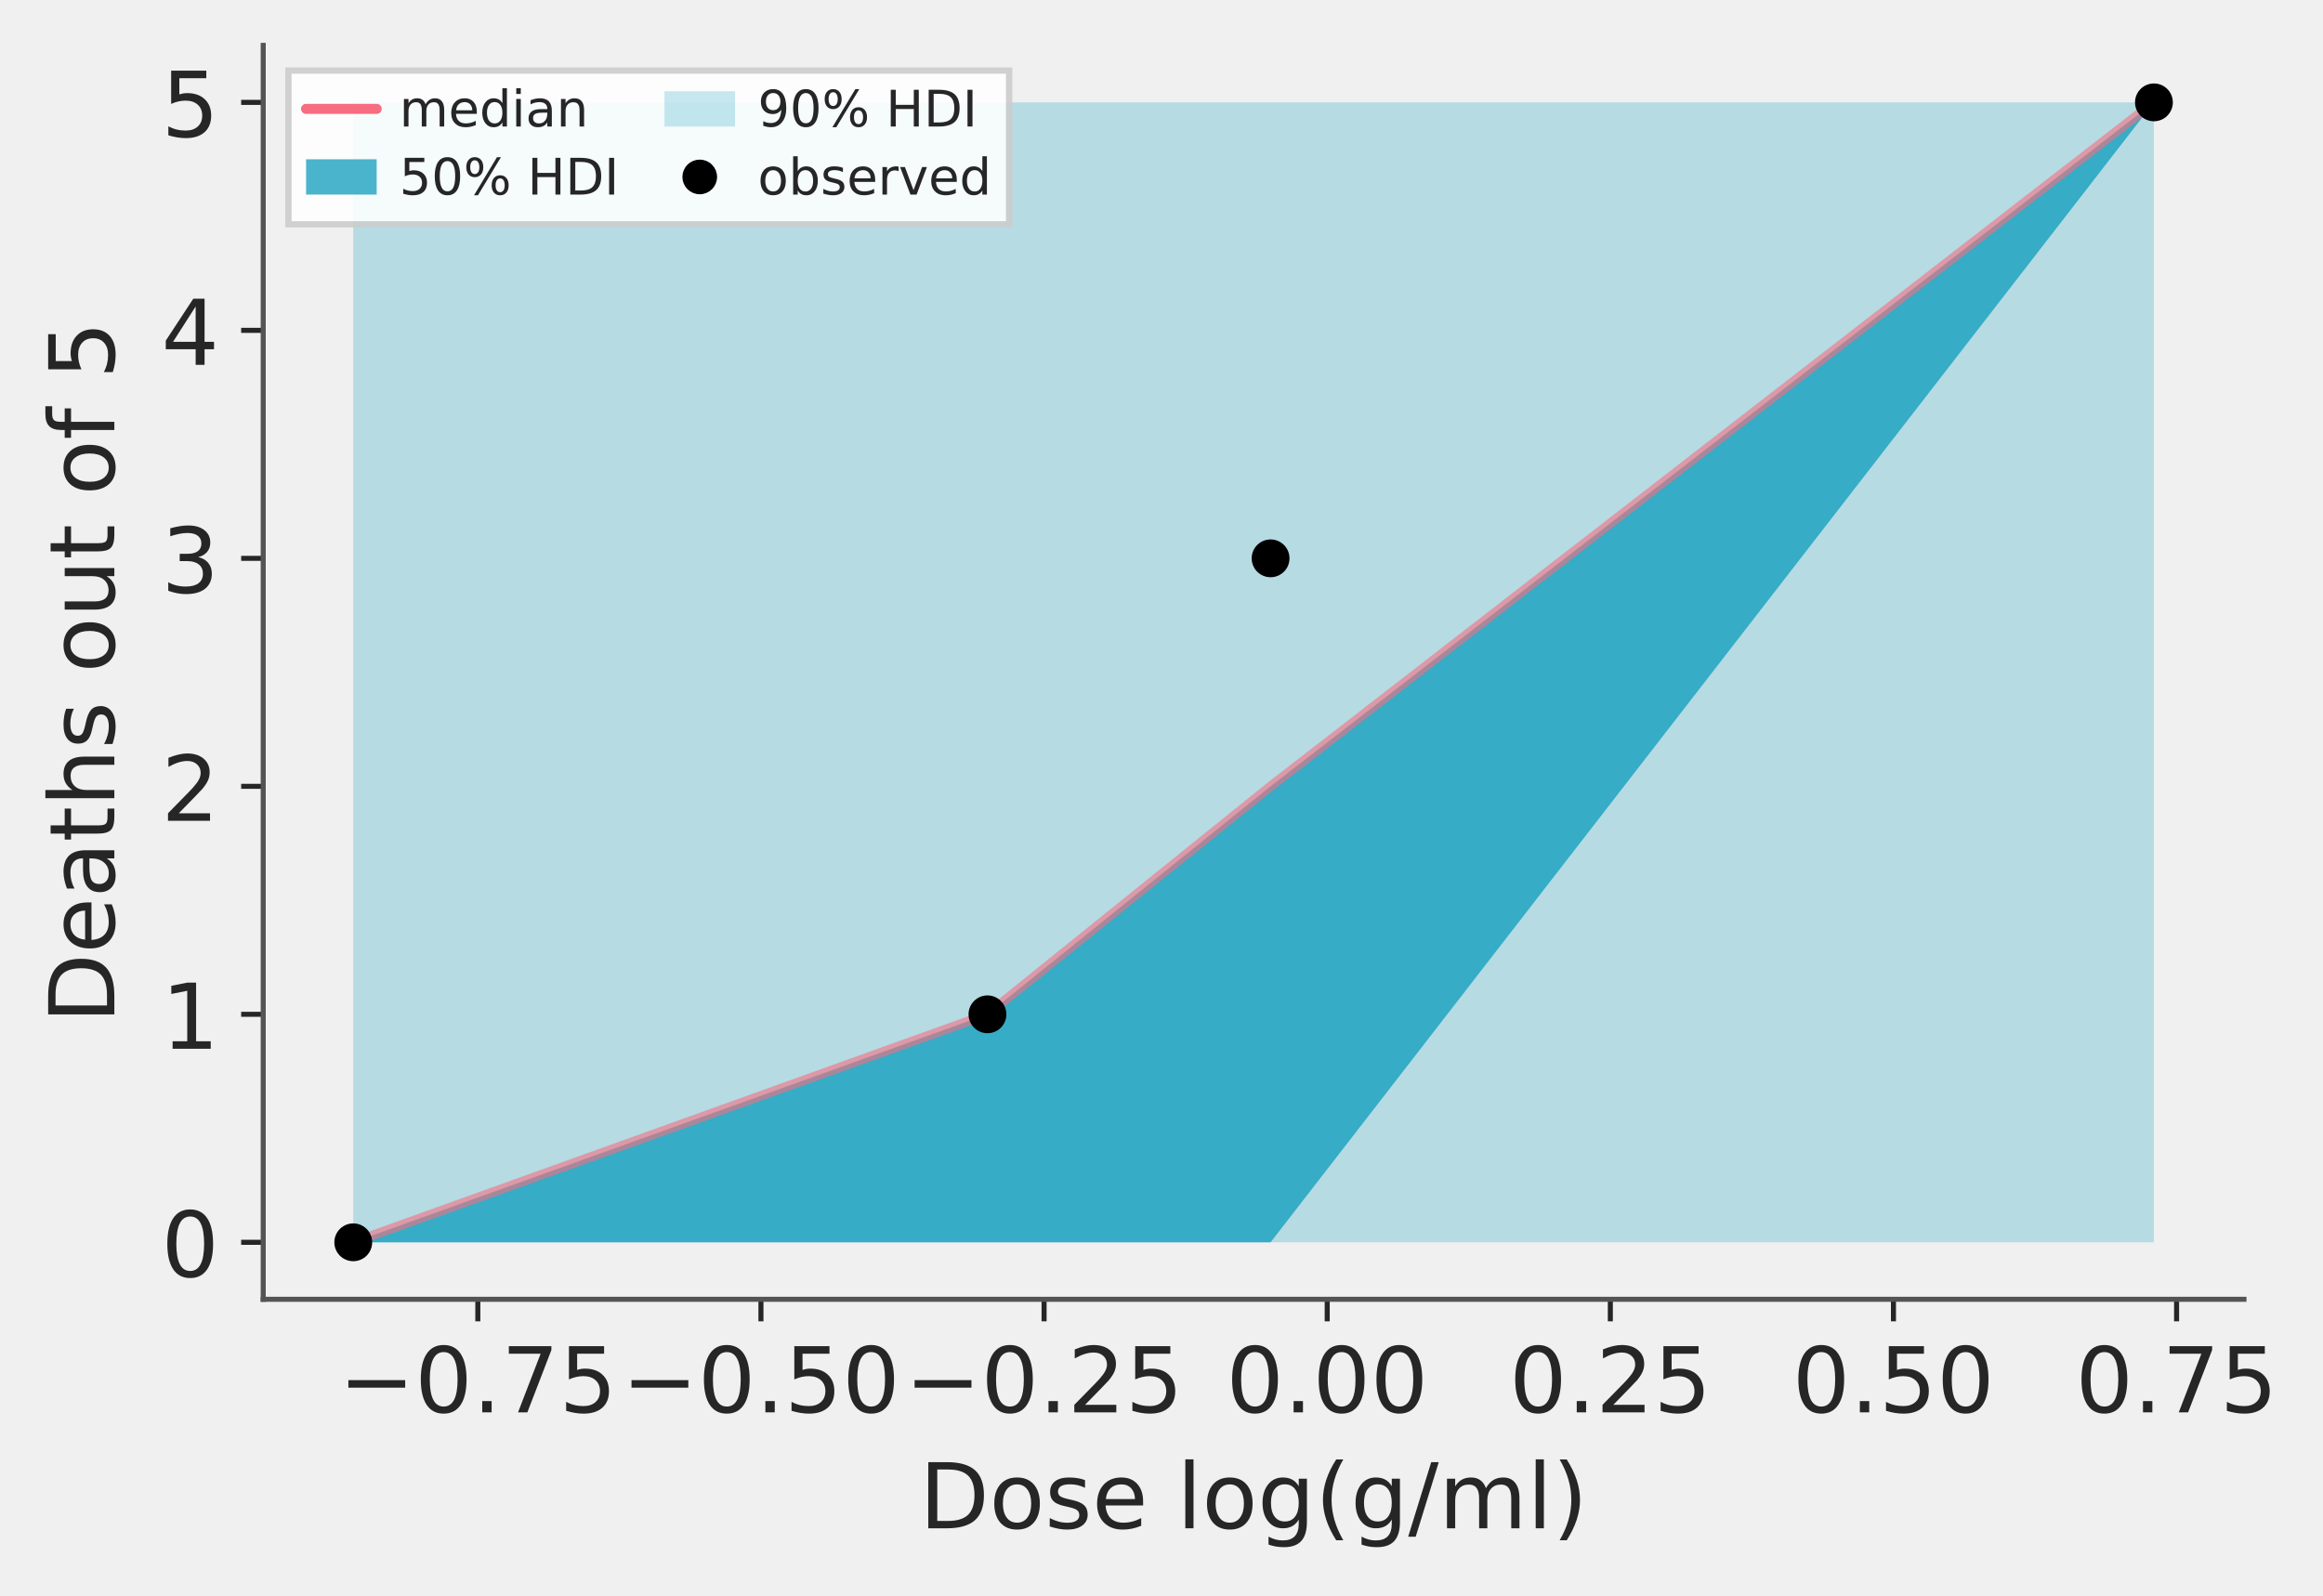
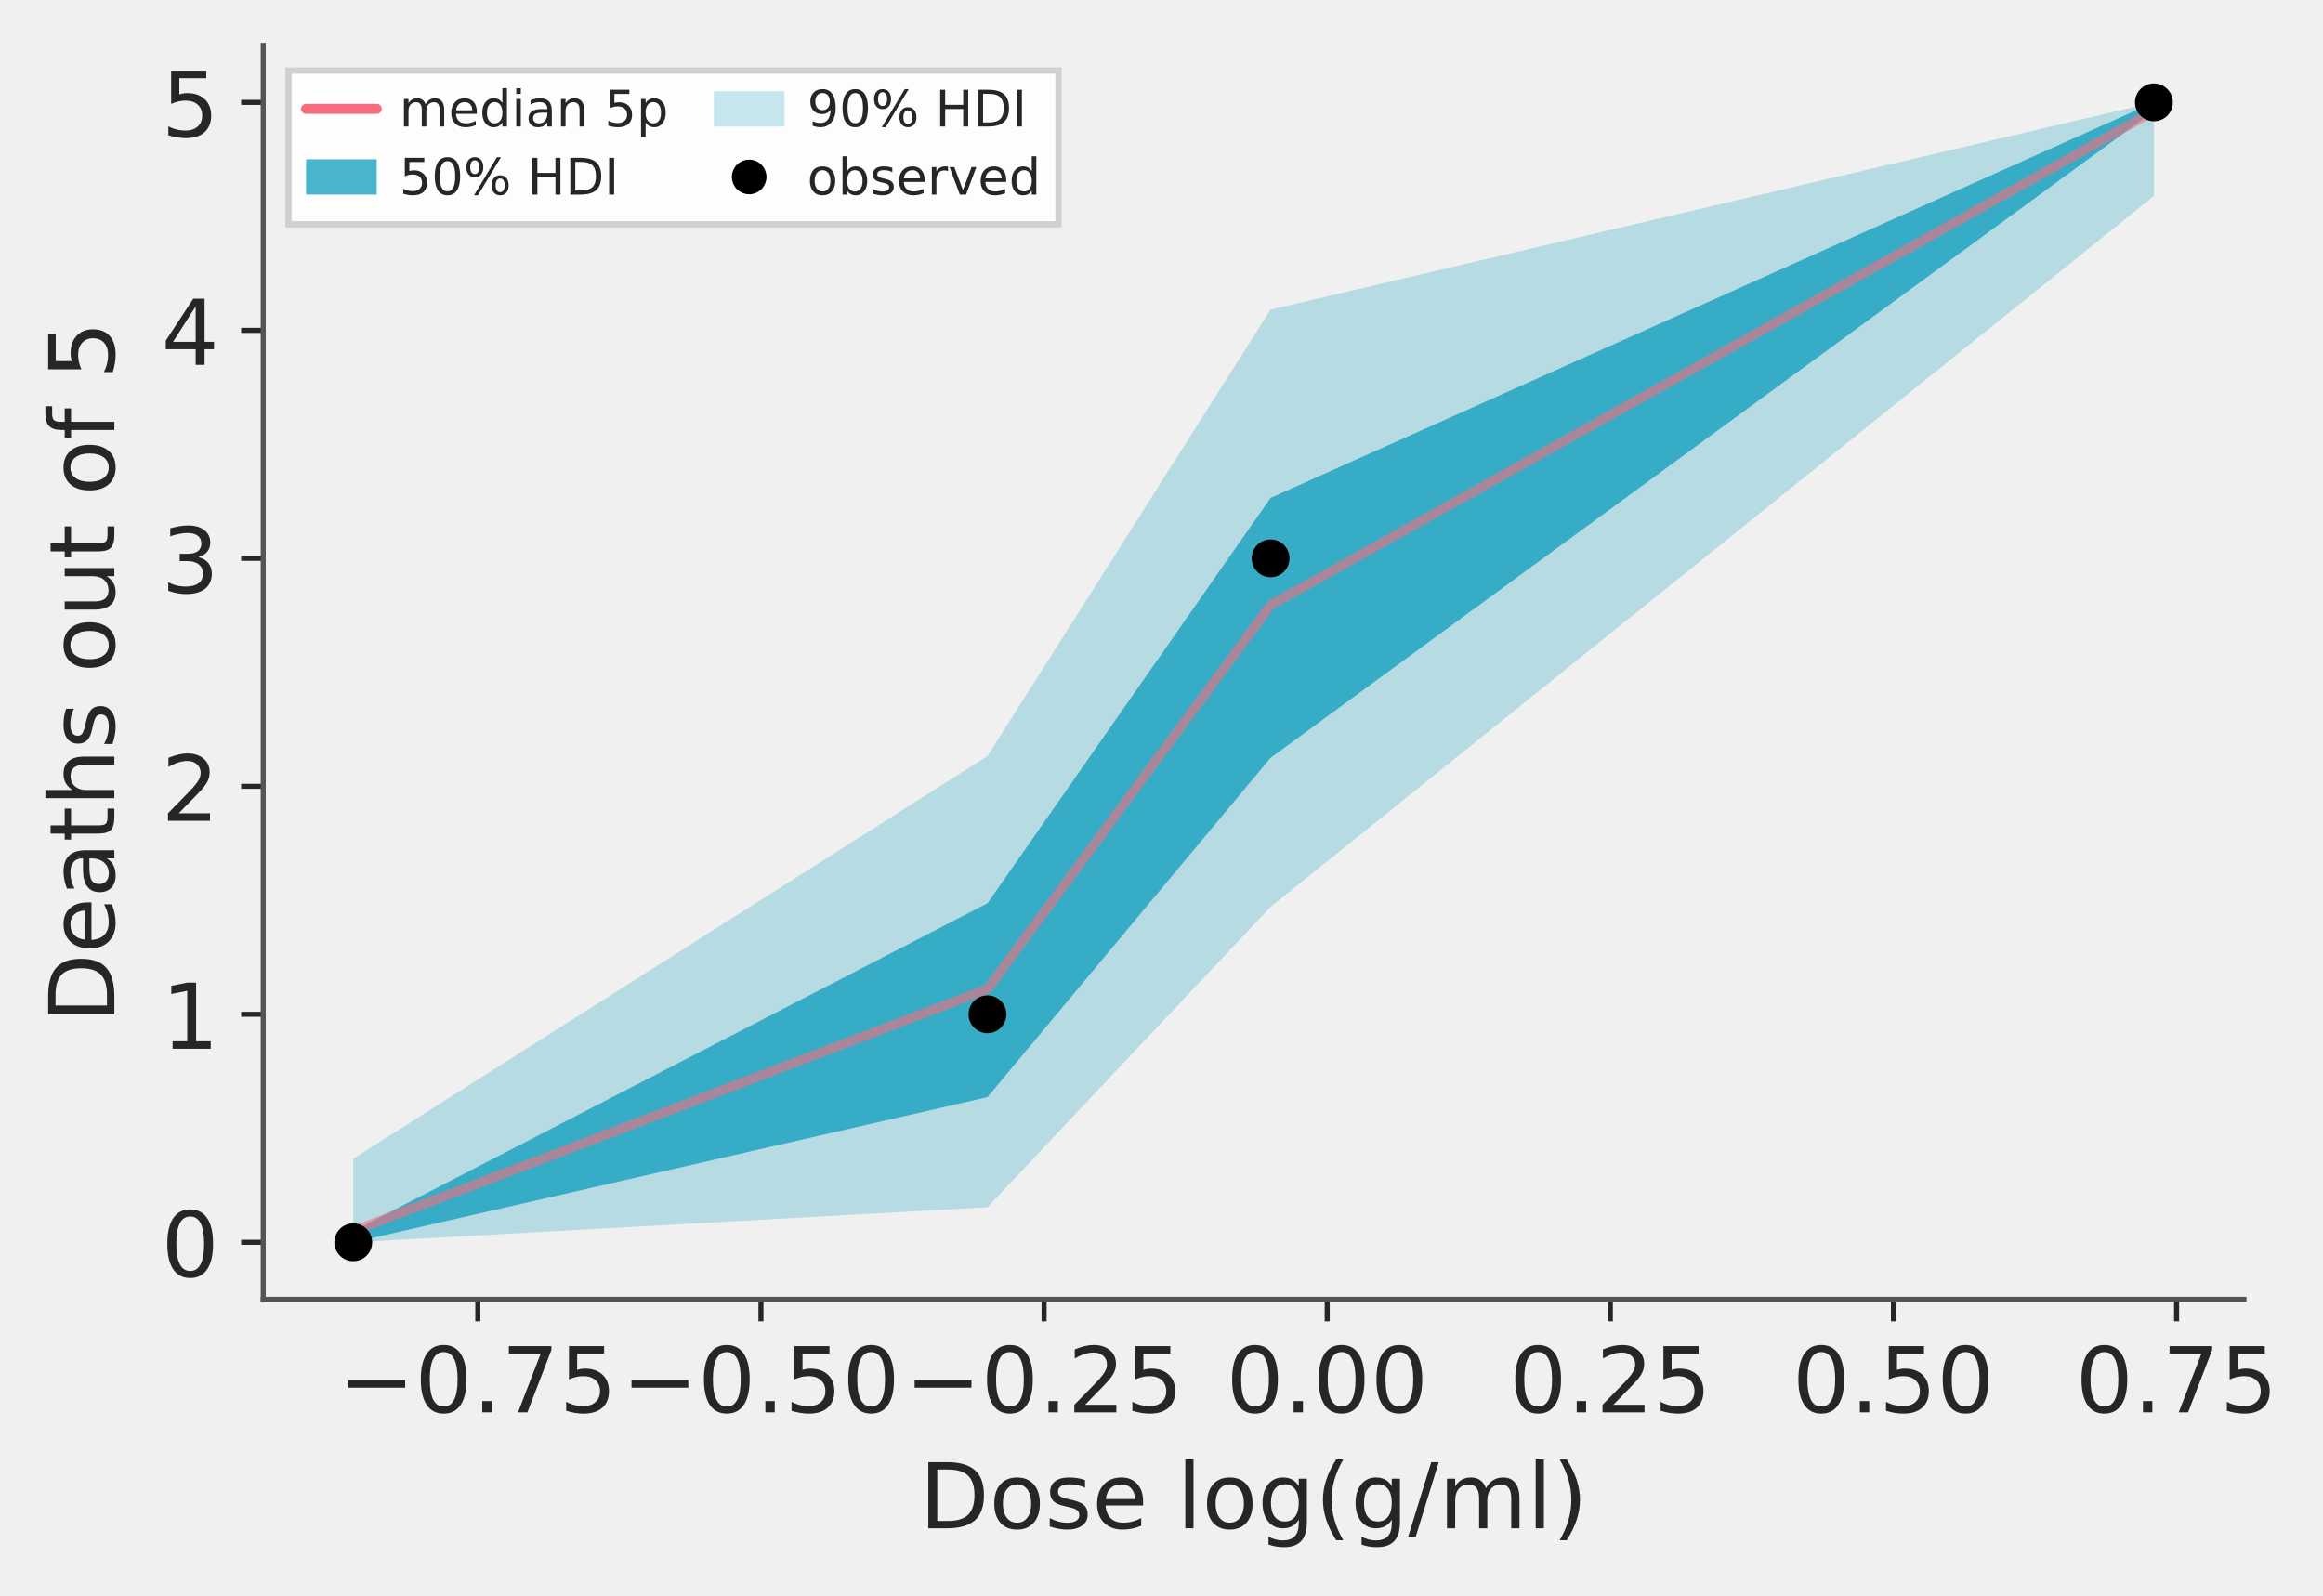
<svg xmlns="http://www.w3.org/2000/svg" xmlns:xlink="http://www.w3.org/1999/xlink" width="368.575pt" height="253.2pt" viewBox="0 0 368.575 253.2" version="1.1">
  <defs>
    <style type="text/css">*{stroke-linejoin: round; stroke-linecap: butt}</style>
  </defs>
  <g id="figure_1">
    <g id="patch_1">
      <path d="M 0 253.2  L 368.575 253.2  L 368.575 0  L 0 0  L 0 253.2  z " style="fill: none" />
    </g>
    <g id="axes_1">
      <g id="patch_2">
        <path d="M 41.763 206.198  L 356.035 206.198  L 356.035 7.2  L 41.763 7.2  L 41.763 206.198  z " style="fill: none" />
      </g>
      <g id="matplotlib.axis_1">
        <g id="xtick_1">
          <g id="line2d_1">
            <defs>
-               <path id="mc657b76f55" d="M 0 0  L 0 3.5  " style="stroke: #262626; stroke-width: 0.8" />
-             </defs>
-             <g>
-               <use xlink:href="#mc657b76f55" x="75.814" y="206.198" style="fill: #262626; stroke: #262626; stroke-width: 0.8" />
+               <path id="m0c6e9ffc70" d="M 0 0  L 0 3.5  " style="stroke: #262626; stroke-width: 0.8" />
+             </defs>
+             <g>
+               <use xlink:href="#m0c6e9ffc70" x="75.814" y="206.198" style="fill: #262626; stroke: #262626; stroke-width: 0.8" />
            </g>
          </g>
          <g id="text_1">
            <g style="fill: #262626" transform="translate(53.74915 224.139) scale(0.144 -0.144)">
              <defs>
                <path id="DejaVuSans-c9c" d="M 678 2272  L 4684 2272  L 4684 1741  L 678 1741  L 678 2272  z " transform="scale(0.015625)" />
                <path id="DejaVuSans-13" d="M 2034 4250  Q 1547 4250 1301 3770  Q 1056 3291 1056 2328  Q 1056 1369 1301 889  Q 1547 409 2034 409  Q 2525 409 2770 889  Q 3016 1369 3016 2328  Q 3016 3291 2770 3770  Q 2525 4250 2034 4250  z M 2034 4750  Q 2819 4750 3233 4129  Q 3647 3509 3647 2328  Q 3647 1150 3233 529  Q 2819 -91 2034 -91  Q 1250 -91 836 529  Q 422 1150 422 2328  Q 422 3509 836 4129  Q 1250 4750 2034 4750  z " transform="scale(0.015625)" />
                <path id="DejaVuSans-11" d="M 684 794  L 1344 794  L 1344 0  L 684 0  L 684 794  z " transform="scale(0.015625)" />
                <path id="DejaVuSans-1a" d="M 525 4666  L 3525 4666  L 3525 4397  L 1831 0  L 1172 0  L 2766 4134  L 525 4134  L 525 4666  z " transform="scale(0.015625)" />
                <path id="DejaVuSans-18" d="M 691 4666  L 3169 4666  L 3169 4134  L 1269 4134  L 1269 2991  Q 1406 3038 1543 3061  Q 1681 3084 1819 3084  Q 2600 3084 3056 2656  Q 3513 2228 3513 1497  Q 3513 744 3044 326  Q 2575 -91 1722 -91  Q 1428 -91 1123 -41  Q 819 9 494 109  L 494 744  Q 775 591 1075 516  Q 1375 441 1709 441  Q 2250 441 2565 725  Q 2881 1009 2881 1497  Q 2881 1984 2565 2268  Q 2250 2553 1709 2553  Q 1456 2553 1204 2497  Q 953 2441 691 2322  L 691 4666  z " transform="scale(0.015625)" />
              </defs>
              <use xlink:href="#DejaVuSans-c9c" />
              <use xlink:href="#DejaVuSans-13" transform="translate(83.79688 0)" />
              <use xlink:href="#DejaVuSans-11" transform="translate(147.4219 0)" />
              <use xlink:href="#DejaVuSans-1a" transform="translate(179.2031 0)" />
              <use xlink:href="#DejaVuSans-18" transform="translate(242.8281 0)" />
            </g>
          </g>
        </g>
        <g id="xtick_2">
          <g id="line2d_2">
            <g>
-               <use xlink:href="#mc657b76f55" x="120.735" y="206.198" style="fill: #262626; stroke: #262626; stroke-width: 0.8" />
+               <use xlink:href="#m0c6e9ffc70" x="120.735" y="206.198" style="fill: #262626; stroke: #262626; stroke-width: 0.8" />
            </g>
          </g>
          <g id="text_2">
            <g style="fill: #262626" transform="translate(98.67084 224.139) scale(0.144 -0.144)">
              <use xlink:href="#DejaVuSans-c9c" />
              <use xlink:href="#DejaVuSans-13" transform="translate(83.79688 0)" />
              <use xlink:href="#DejaVuSans-11" transform="translate(147.4219 0)" />
              <use xlink:href="#DejaVuSans-18" transform="translate(179.2031 0)" />
              <use xlink:href="#DejaVuSans-13" transform="translate(242.8281 0)" />
            </g>
          </g>
        </g>
        <g id="xtick_3">
          <g id="line2d_3">
            <g>
-               <use xlink:href="#mc657b76f55" x="165.657" y="206.198" style="fill: #262626; stroke: #262626; stroke-width: 0.8" />
+               <use xlink:href="#m0c6e9ffc70" x="165.657" y="206.198" style="fill: #262626; stroke: #262626; stroke-width: 0.8" />
            </g>
          </g>
          <g id="text_3">
            <g style="fill: #262626" transform="translate(143.5925 224.139) scale(0.144 -0.144)">
              <defs>
                <path id="DejaVuSans-15" d="M 1228 531  L 3431 531  L 3431 0  L 469 0  L 469 531  Q 828 903 1448 1529  Q 2069 2156 2228 2338  Q 2531 2678 2651 2914  Q 2772 3150 2772 3378  Q 2772 3750 2511 3984  Q 2250 4219 1831 4219  Q 1534 4219 1204 4116  Q 875 4013 500 3803  L 500 4441  Q 881 4594 1212 4672  Q 1544 4750 1819 4750  Q 2544 4750 2975 4387  Q 3406 4025 3406 3419  Q 3406 3131 3298 2873  Q 3191 2616 2906 2266  Q 2828 2175 2409 1742  Q 1991 1309 1228 531  z " transform="scale(0.015625)" />
              </defs>
              <use xlink:href="#DejaVuSans-c9c" />
              <use xlink:href="#DejaVuSans-13" transform="translate(83.79688 0)" />
              <use xlink:href="#DejaVuSans-11" transform="translate(147.4219 0)" />
              <use xlink:href="#DejaVuSans-15" transform="translate(179.2031 0)" />
              <use xlink:href="#DejaVuSans-18" transform="translate(242.8281 0)" />
            </g>
          </g>
        </g>
        <g id="xtick_4">
          <g id="line2d_4">
            <g>
-               <use xlink:href="#mc657b76f55" x="210.579" y="206.198" style="fill: #262626; stroke: #262626; stroke-width: 0.8" />
+               <use xlink:href="#m0c6e9ffc70" x="210.579" y="206.198" style="fill: #262626; stroke: #262626; stroke-width: 0.8" />
            </g>
          </g>
          <g id="text_4">
            <g style="fill: #262626" transform="translate(194.5476 224.139) scale(0.144 -0.144)">
              <use xlink:href="#DejaVuSans-13" />
              <use xlink:href="#DejaVuSans-11" transform="translate(63.625 0)" />
              <use xlink:href="#DejaVuSans-13" transform="translate(95.40625 0)" />
              <use xlink:href="#DejaVuSans-13" transform="translate(159.0312 0)" />
            </g>
          </g>
        </g>
        <g id="xtick_5">
          <g id="line2d_5">
            <g>
-               <use xlink:href="#mc657b76f55" x="255.501" y="206.198" style="fill: #262626; stroke: #262626; stroke-width: 0.8" />
+               <use xlink:href="#m0c6e9ffc70" x="255.501" y="206.198" style="fill: #262626; stroke: #262626; stroke-width: 0.8" />
            </g>
          </g>
          <g id="text_5">
            <g style="fill: #262626" transform="translate(239.4693 224.139) scale(0.144 -0.144)">
              <use xlink:href="#DejaVuSans-13" />
              <use xlink:href="#DejaVuSans-11" transform="translate(63.625 0)" />
              <use xlink:href="#DejaVuSans-15" transform="translate(95.40625 0)" />
              <use xlink:href="#DejaVuSans-18" transform="translate(159.0312 0)" />
            </g>
          </g>
        </g>
        <g id="xtick_6">
          <g id="line2d_6">
            <g>
-               <use xlink:href="#mc657b76f55" x="300.422" y="206.198" style="fill: #262626; stroke: #262626; stroke-width: 0.8" />
+               <use xlink:href="#m0c6e9ffc70" x="300.422" y="206.198" style="fill: #262626; stroke: #262626; stroke-width: 0.8" />
            </g>
          </g>
          <g id="text_6">
            <g style="fill: #262626" transform="translate(284.391 224.139) scale(0.144 -0.144)">
              <use xlink:href="#DejaVuSans-13" />
              <use xlink:href="#DejaVuSans-11" transform="translate(63.625 0)" />
              <use xlink:href="#DejaVuSans-18" transform="translate(95.40625 0)" />
              <use xlink:href="#DejaVuSans-13" transform="translate(159.0312 0)" />
            </g>
          </g>
        </g>
        <g id="xtick_7">
          <g id="line2d_7">
            <g>
-               <use xlink:href="#mc657b76f55" x="345.344" y="206.198" style="fill: #262626; stroke: #262626; stroke-width: 0.8" />
+               <use xlink:href="#m0c6e9ffc70" x="345.344" y="206.198" style="fill: #262626; stroke: #262626; stroke-width: 0.8" />
            </g>
          </g>
          <g id="text_7">
            <g style="fill: #262626" transform="translate(329.3127 224.139) scale(0.144 -0.144)">
              <use xlink:href="#DejaVuSans-13" />
              <use xlink:href="#DejaVuSans-11" transform="translate(63.625 0)" />
              <use xlink:href="#DejaVuSans-1a" transform="translate(95.40625 0)" />
              <use xlink:href="#DejaVuSans-18" transform="translate(159.0312 0)" />
            </g>
          </g>
        </g>
        <g id="text_8">
          <g style="fill: #262626" transform="translate(145.8757 242.5401) scale(0.144 -0.144)">
            <defs>
              <path id="DejaVuSans-27" d="M 1259 4147  L 1259 519  L 2022 519  Q 2988 519 3436 956  Q 3884 1394 3884 2338  Q 3884 3275 3436 3711  Q 2988 4147 2022 4147  L 1259 4147  z M 628 4666  L 1925 4666  Q 3281 4666 3915 4102  Q 4550 3538 4550 2338  Q 4550 1131 3912 565  Q 3275 0 1925 0  L 628 0  L 628 4666  z " transform="scale(0.015625)" />
              <path id="DejaVuSans-52" d="M 1959 3097  Q 1497 3097 1228 2736  Q 959 2375 959 1747  Q 959 1119 1226 758  Q 1494 397 1959 397  Q 2419 397 2687 759  Q 2956 1122 2956 1747  Q 2956 2369 2687 2733  Q 2419 3097 1959 3097  z M 1959 3584  Q 2709 3584 3137 3096  Q 3566 2609 3566 1747  Q 3566 888 3137 398  Q 2709 -91 1959 -91  Q 1206 -91 779 398  Q 353 888 353 1747  Q 353 2609 779 3096  Q 1206 3584 1959 3584  z " transform="scale(0.015625)" />
              <path id="DejaVuSans-56" d="M 2834 3397  L 2834 2853  Q 2591 2978 2328 3040  Q 2066 3103 1784 3103  Q 1356 3103 1142 2972  Q 928 2841 928 2578  Q 928 2378 1081 2264  Q 1234 2150 1697 2047  L 1894 2003  Q 2506 1872 2764 1633  Q 3022 1394 3022 966  Q 3022 478 2636 193  Q 2250 -91 1575 -91  Q 1294 -91 989 -36  Q 684 19 347 128  L 347 722  Q 666 556 975 473  Q 1284 391 1588 391  Q 1994 391 2212 530  Q 2431 669 2431 922  Q 2431 1156 2273 1281  Q 2116 1406 1581 1522  L 1381 1569  Q 847 1681 609 1914  Q 372 2147 372 2553  Q 372 3047 722 3315  Q 1072 3584 1716 3584  Q 2034 3584 2315 3537  Q 2597 3491 2834 3397  z " transform="scale(0.015625)" />
              <path id="DejaVuSans-48" d="M 3597 1894  L 3597 1613  L 953 1613  Q 991 1019 1311 708  Q 1631 397 2203 397  Q 2534 397 2845 478  Q 3156 559 3463 722  L 3463 178  Q 3153 47 2828 -22  Q 2503 -91 2169 -91  Q 1331 -91 842 396  Q 353 884 353 1716  Q 353 2575 817 3079  Q 1281 3584 2069 3584  Q 2775 3584 3186 3129  Q 3597 2675 3597 1894  z M 3022 2063  Q 3016 2534 2758 2815  Q 2500 3097 2075 3097  Q 1594 3097 1305 2825  Q 1016 2553 972 2059  L 3022 2063  z " transform="scale(0.015625)" />
              <path id="DejaVuSans-3" transform="scale(0.015625)" />
              <path id="DejaVuSans-4f" d="M 603 4863  L 1178 4863  L 1178 0  L 603 0  L 603 4863  z " transform="scale(0.015625)" />
              <path id="DejaVuSans-4a" d="M 2906 1791  Q 2906 2416 2648 2759  Q 2391 3103 1925 3103  Q 1463 3103 1205 2759  Q 947 2416 947 1791  Q 947 1169 1205 825  Q 1463 481 1925 481  Q 2391 481 2648 825  Q 2906 1169 2906 1791  z M 3481 434  Q 3481 -459 3084 -895  Q 2688 -1331 1869 -1331  Q 1566 -1331 1297 -1286  Q 1028 -1241 775 -1147  L 775 -588  Q 1028 -725 1275 -790  Q 1522 -856 1778 -856  Q 2344 -856 2625 -561  Q 2906 -266 2906 331  L 2906 616  Q 2728 306 2450 153  Q 2172 0 1784 0  Q 1141 0 747 490  Q 353 981 353 1791  Q 353 2603 747 3093  Q 1141 3584 1784 3584  Q 2172 3584 2450 3431  Q 2728 3278 2906 2969  L 2906 3500  L 3481 3500  L 3481 434  z " transform="scale(0.015625)" />
              <path id="DejaVuSans-b" d="M 1984 4856  Q 1566 4138 1362 3434  Q 1159 2731 1159 2009  Q 1159 1288 1364 580  Q 1569 -128 1984 -844  L 1484 -844  Q 1016 -109 783 600  Q 550 1309 550 2009  Q 550 2706 781 3412  Q 1013 4119 1484 4856  L 1984 4856  z " transform="scale(0.015625)" />
              <path id="DejaVuSans-12" d="M 1625 4666  L 2156 4666  L 531 -594  L 0 -594  L 1625 4666  z " transform="scale(0.015625)" />
              <path id="DejaVuSans-50" d="M 3328 2828  Q 3544 3216 3844 3400  Q 4144 3584 4550 3584  Q 5097 3584 5394 3201  Q 5691 2819 5691 2113  L 5691 0  L 5113 0  L 5113 2094  Q 5113 2597 4934 2840  Q 4756 3084 4391 3084  Q 3944 3084 3684 2787  Q 3425 2491 3425 1978  L 3425 0  L 2847 0  L 2847 2094  Q 2847 2600 2669 2842  Q 2491 3084 2119 3084  Q 1678 3084 1418 2786  Q 1159 2488 1159 1978  L 1159 0  L 581 0  L 581 3500  L 1159 3500  L 1159 2956  Q 1356 3278 1631 3431  Q 1906 3584 2284 3584  Q 2666 3584 2933 3390  Q 3200 3197 3328 2828  z " transform="scale(0.015625)" />
              <path id="DejaVuSans-c" d="M 513 4856  L 1013 4856  Q 1481 4119 1714 3412  Q 1947 2706 1947 2009  Q 1947 1309 1714 600  Q 1481 -109 1013 -844  L 513 -844  Q 928 -128 1133 580  Q 1338 1288 1338 2009  Q 1338 2731 1133 3434  Q 928 4138 513 4856  z " transform="scale(0.015625)" />
            </defs>
            <use xlink:href="#DejaVuSans-27" />
            <use xlink:href="#DejaVuSans-52" transform="translate(77 0)" />
            <use xlink:href="#DejaVuSans-56" transform="translate(138.1875 0)" />
            <use xlink:href="#DejaVuSans-48" transform="translate(190.2812 0)" />
            <use xlink:href="#DejaVuSans-3" transform="translate(251.8125 0)" />
            <use xlink:href="#DejaVuSans-4f" transform="translate(283.5938 0)" />
            <use xlink:href="#DejaVuSans-52" transform="translate(311.375 0)" />
            <use xlink:href="#DejaVuSans-4a" transform="translate(372.5625 0)" />
            <use xlink:href="#DejaVuSans-b" transform="translate(436.0469 0)" />
            <use xlink:href="#DejaVuSans-4a" transform="translate(475.0625 0)" />
            <use xlink:href="#DejaVuSans-12" transform="translate(538.5469 0)" />
            <use xlink:href="#DejaVuSans-50" transform="translate(572.2344 0)" />
            <use xlink:href="#DejaVuSans-4f" transform="translate(669.6406 0)" />
            <use xlink:href="#DejaVuSans-c" transform="translate(697.4219 0)" />
          </g>
        </g>
      </g>
      <g id="matplotlib.axis_2">
        <g id="ytick_1">
          <g id="line2d_8">
            <defs>
-               <path id="m1eb28c0b9e" d="M 0 0  L -3.5 0  " style="stroke: #262626; stroke-width: 0.8" />
-             </defs>
-             <g>
-               <use xlink:href="#m1eb28c0b9e" x="41.763" y="197.153" style="fill: #262626; stroke: #262626; stroke-width: 0.8" />
+               <path id="mc67de9b808" d="M 0 0  L -3.5 0  " style="stroke: #262626; stroke-width: 0.8" />
+             </defs>
+             <g>
+               <use xlink:href="#mc67de9b808" x="41.763" y="197.153" style="fill: #262626; stroke: #262626; stroke-width: 0.8" />
            </g>
          </g>
          <g id="text_9">
            <g style="fill: #262626" transform="translate(25.60112 202.6233) scale(0.144 -0.144)">
              <use xlink:href="#DejaVuSans-13" />
            </g>
          </g>
        </g>
        <g id="ytick_2">
          <g id="line2d_9">
            <g>
-               <use xlink:href="#m1eb28c0b9e" x="41.763" y="160.971" style="fill: #262626; stroke: #262626; stroke-width: 0.8" />
+               <use xlink:href="#mc67de9b808" x="41.763" y="160.971" style="fill: #262626; stroke: #262626; stroke-width: 0.8" />
            </g>
          </g>
          <g id="text_10">
            <g style="fill: #262626" transform="translate(25.60112 166.4418) scale(0.144 -0.144)">
              <defs>
                <path id="DejaVuSans-14" d="M 794 531  L 1825 531  L 1825 4091  L 703 3866  L 703 4441  L 1819 4666  L 2450 4666  L 2450 531  L 3481 531  L 3481 0  L 794 0  L 794 531  z " transform="scale(0.015625)" />
              </defs>
              <use xlink:href="#DejaVuSans-14" />
            </g>
          </g>
        </g>
        <g id="ytick_3">
          <g id="line2d_10">
            <g>
-               <use xlink:href="#m1eb28c0b9e" x="41.763" y="124.79" style="fill: #262626; stroke: #262626; stroke-width: 0.8" />
+               <use xlink:href="#mc67de9b808" x="41.763" y="124.79" style="fill: #262626; stroke: #262626; stroke-width: 0.8" />
            </g>
          </g>
          <g id="text_11">
            <g style="fill: #262626" transform="translate(25.60112 130.2603) scale(0.144 -0.144)">
              <use xlink:href="#DejaVuSans-15" />
            </g>
          </g>
        </g>
        <g id="ytick_4">
          <g id="line2d_11">
            <g>
-               <use xlink:href="#m1eb28c0b9e" x="41.763" y="88.608" style="fill: #262626; stroke: #262626; stroke-width: 0.8" />
+               <use xlink:href="#mc67de9b808" x="41.763" y="88.608" style="fill: #262626; stroke: #262626; stroke-width: 0.8" />
            </g>
          </g>
          <g id="text_12">
            <g style="fill: #262626" transform="translate(25.60112 94.07875) scale(0.144 -0.144)">
              <defs>
                <path id="DejaVuSans-16" d="M 2597 2516  Q 3050 2419 3304 2112  Q 3559 1806 3559 1356  Q 3559 666 3084 287  Q 2609 -91 1734 -91  Q 1441 -91 1130 -33  Q 819 25 488 141  L 488 750  Q 750 597 1062 519  Q 1375 441 1716 441  Q 2309 441 2620 675  Q 2931 909 2931 1356  Q 2931 1769 2642 2001  Q 2353 2234 1838 2234  L 1294 2234  L 1294 2753  L 1863 2753  Q 2328 2753 2575 2939  Q 2822 3125 2822 3475  Q 2822 3834 2567 4026  Q 2313 4219 1838 4219  Q 1578 4219 1281 4162  Q 984 4106 628 3988  L 628 4550  Q 988 4650 1302 4700  Q 1616 4750 1894 4750  Q 2613 4750 3031 4423  Q 3450 4097 3450 3541  Q 3450 3153 3228 2886  Q 3006 2619 2597 2516  z " transform="scale(0.015625)" />
              </defs>
              <use xlink:href="#DejaVuSans-16" />
            </g>
          </g>
        </g>
        <g id="ytick_5">
          <g id="line2d_12">
            <g>
-               <use xlink:href="#m1eb28c0b9e" x="41.763" y="52.427" style="fill: #262626; stroke: #262626; stroke-width: 0.8" />
+               <use xlink:href="#mc67de9b808" x="41.763" y="52.427" style="fill: #262626; stroke: #262626; stroke-width: 0.8" />
            </g>
          </g>
          <g id="text_13">
            <g style="fill: #262626" transform="translate(25.60112 57.89722) scale(0.144 -0.144)">
              <defs>
                <path id="DejaVuSans-17" d="M 2419 4116  L 825 1625  L 2419 1625  L 2419 4116  z M 2253 4666  L 3047 4666  L 3047 1625  L 3713 1625  L 3713 1100  L 3047 1100  L 3047 0  L 2419 0  L 2419 1100  L 313 1100  L 313 1709  L 2253 4666  z " transform="scale(0.015625)" />
              </defs>
              <use xlink:href="#DejaVuSans-17" />
            </g>
          </g>
        </g>
        <g id="ytick_6">
          <g id="line2d_13">
            <g>
-               <use xlink:href="#m1eb28c0b9e" x="41.763" y="16.245" style="fill: #262626; stroke: #262626; stroke-width: 0.8" />
+               <use xlink:href="#mc67de9b808" x="41.763" y="16.245" style="fill: #262626; stroke: #262626; stroke-width: 0.8" />
            </g>
          </g>
          <g id="text_14">
            <g style="fill: #262626" transform="translate(25.60112 21.71569) scale(0.144 -0.144)">
              <use xlink:href="#DejaVuSans-18" />
            </g>
          </g>
        </g>
        <g id="text_15">
          <g style="fill: #262626" transform="translate(18.14175 162.3991) rotate(-90) scale(0.144 -0.144)">
            <defs>
              <path id="DejaVuSans-44" d="M 2194 1759  Q 1497 1759 1228 1600  Q 959 1441 959 1056  Q 959 750 1161 570  Q 1363 391 1709 391  Q 2188 391 2477 730  Q 2766 1069 2766 1631  L 2766 1759  L 2194 1759  z M 3341 1997  L 3341 0  L 2766 0  L 2766 531  Q 2569 213 2275 61  Q 1981 -91 1556 -91  Q 1019 -91 701 211  Q 384 513 384 1019  Q 384 1609 779 1909  Q 1175 2209 1959 2209  L 2766 2209  L 2766 2266  Q 2766 2663 2505 2880  Q 2244 3097 1772 3097  Q 1472 3097 1187 3025  Q 903 2953 641 2809  L 641 3341  Q 956 3463 1253 3523  Q 1550 3584 1831 3584  Q 2591 3584 2966 3190  Q 3341 2797 3341 1997  z " transform="scale(0.015625)" />
              <path id="DejaVuSans-57" d="M 1172 4494  L 1172 3500  L 2356 3500  L 2356 3053  L 1172 3053  L 1172 1153  Q 1172 725 1289 603  Q 1406 481 1766 481  L 2356 481  L 2356 0  L 1766 0  Q 1100 0 847 248  Q 594 497 594 1153  L 594 3053  L 172 3053  L 172 3500  L 594 3500  L 594 4494  L 1172 4494  z " transform="scale(0.015625)" />
              <path id="DejaVuSans-4b" d="M 3513 2113  L 3513 0  L 2938 0  L 2938 2094  Q 2938 2591 2744 2837  Q 2550 3084 2163 3084  Q 1697 3084 1428 2787  Q 1159 2491 1159 1978  L 1159 0  L 581 0  L 581 4863  L 1159 4863  L 1159 2956  Q 1366 3272 1645 3428  Q 1925 3584 2291 3584  Q 2894 3584 3203 3211  Q 3513 2838 3513 2113  z " transform="scale(0.015625)" />
              <path id="DejaVuSans-58" d="M 544 1381  L 544 3500  L 1119 3500  L 1119 1403  Q 1119 906 1312 657  Q 1506 409 1894 409  Q 2359 409 2629 706  Q 2900 1003 2900 1516  L 2900 3500  L 3475 3500  L 3475 0  L 2900 0  L 2900 538  Q 2691 219 2414 64  Q 2138 -91 1772 -91  Q 1169 -91 856 284  Q 544 659 544 1381  z M 1991 3584  L 1991 3584  z " transform="scale(0.015625)" />
              <path id="DejaVuSans-49" d="M 2375 4863  L 2375 4384  L 1825 4384  Q 1516 4384 1395 4259  Q 1275 4134 1275 3809  L 1275 3500  L 2222 3500  L 2222 3053  L 1275 3053  L 1275 0  L 697 0  L 697 3053  L 147 3053  L 147 3500  L 697 3500  L 697 3744  Q 697 4328 969 4595  Q 1241 4863 1831 4863  L 2375 4863  z " transform="scale(0.015625)" />
            </defs>
            <use xlink:href="#DejaVuSans-27" />
            <use xlink:href="#DejaVuSans-48" transform="translate(77 0)" />
            <use xlink:href="#DejaVuSans-44" transform="translate(138.5312 0)" />
            <use xlink:href="#DejaVuSans-57" transform="translate(199.8125 0)" />
            <use xlink:href="#DejaVuSans-4b" transform="translate(239.0156 0)" />
            <use xlink:href="#DejaVuSans-56" transform="translate(302.3906 0)" />
            <use xlink:href="#DejaVuSans-3" transform="translate(354.4844 0)" />
            <use xlink:href="#DejaVuSans-52" transform="translate(386.2656 0)" />
            <use xlink:href="#DejaVuSans-58" transform="translate(447.4531 0)" />
            <use xlink:href="#DejaVuSans-57" transform="translate(510.8281 0)" />
            <use xlink:href="#DejaVuSans-3" transform="translate(550.0312 0)" />
            <use xlink:href="#DejaVuSans-52" transform="translate(581.8125 0)" />
            <use xlink:href="#DejaVuSans-49" transform="translate(643 0)" />
            <use xlink:href="#DejaVuSans-3" transform="translate(678.2031 0)" />
            <use xlink:href="#DejaVuSans-18" transform="translate(709.9844 0)" />
          </g>
        </g>
      </g>
      <g id="FillBetweenPolyCollection_1">
        <defs>
-           <path id="m7b6e66b7e5" d="M 56.048 -56.047  L 56.048 -56.047  L 156.673 -56.047  L 201.595 -56.047  L 341.75 -236.954  L 341.75 -236.954  L 341.75 -236.954  L 201.595 -128.41  L 156.673 -92.228  L 56.048 -56.047  z " />
+           <path id="m9e63443b99" d="M 56.048 -57.836  L 56.048 -56.047  L 156.673 -79.087  L 201.595 -132.928  L 341.75 -235.582  L 341.75 -236.954  L 341.75 -236.954  L 201.595 -174.183  L 156.673 -109.847  L 56.048 -57.836  z " />
        </defs>
-         <g clip-path="url(#p6d5588892e)">
-           <use xlink:href="#m7b6e66b7e5" x="0" y="253.2" style="fill: #36acc6" />
+         <g clip-path="url(#pad1e3cbf43)">
+           <use xlink:href="#m9e63443b99" x="0" y="253.2" style="fill: #36acc6" />
        </g>
      </g>
      <g id="FillBetweenPolyCollection_2">
        <defs>
-           <path id="mc8ac37457a" d="M 56.048 -236.954  L 56.048 -56.047  L 156.673 -56.047  L 201.595 -56.047  L 341.75 -56.047  L 341.75 -236.954  L 341.75 -236.954  L 201.595 -236.954  L 156.673 -236.954  L 56.048 -236.954  z " />
+           <path id="mb807c0de8c" d="M 56.048 -69.323  L 56.048 -56.047  L 156.673 -61.61  L 201.595 -109.278  L 341.75 -222.099  L 341.75 -236.954  L 341.75 -236.954  L 201.595 -204.058  L 156.673 -133.209  L 56.048 -69.323  z " />
        </defs>
-         <g clip-path="url(#p6d5588892e)">
-           <use xlink:href="#mc8ac37457a" x="0" y="253.2" style="fill: #36acc6; fill-opacity: 0.316" />
+         <g clip-path="url(#pad1e3cbf43)">
+           <use xlink:href="#mb807c0de8c" x="0" y="253.2" style="fill: #36acc6; fill-opacity: 0.316" />
        </g>
      </g>
      <g id="line2d_14">
-         <path d="M 56.048 197.153  L 156.673 160.971  L 201.595 124.79  L 341.75 16.245  " clip-path="url(#p6d5588892e)" style="fill: none; stroke: #f66d7f; stroke-opacity: 0.6; stroke-width: 1.5; stroke-linecap: round" />
+         <path d="M 56.048 195.366  L 156.673 156.963  L 201.595 96.041  L 341.75 17.616  " clip-path="url(#pad1e3cbf43)" style="fill: none; stroke: #f66d7f; stroke-opacity: 0.6; stroke-width: 1.5; stroke-linecap: round" />
      </g>
      <g id="PathCollection_1">
        <defs>
-           <path id="m4ec78ac5ba" d="M 0 3  C 0.796 3 1.559 2.684 2.121 2.121  C 2.684 1.559 3 0.796 3 0  C 3 -0.796 2.684 -1.559 2.121 -2.121  C 1.559 -2.684 0.796 -3 0 -3  C -0.796 -3 -1.559 -2.684 -2.121 -2.121  C -2.684 -1.559 -3 -0.796 -3 0  C -3 0.796 -2.684 1.559 -2.121 2.121  C -1.559 2.684 -0.796 3 0 3  z " />
+           <path id="mc47e64e80c" d="M 0 3  C 0.796 3 1.559 2.684 2.121 2.121  C 2.684 1.559 3 0.796 3 0  C 3 -0.796 2.684 -1.559 2.121 -2.121  C 1.559 -2.684 0.796 -3 0 -3  C -0.796 -3 -1.559 -2.684 -2.121 -2.121  C -2.684 -1.559 -3 -0.796 -3 0  C -3 0.796 -2.684 1.559 -2.121 2.121  C -1.559 2.684 -0.796 3 0 3  z " />
        </defs>
-         <g clip-path="url(#p6d5588892e)">
-           <use xlink:href="#m4ec78ac5ba" x="56.048" y="197.153" />
-           <use xlink:href="#m4ec78ac5ba" x="156.673" y="160.971" />
-           <use xlink:href="#m4ec78ac5ba" x="201.595" y="88.608" />
-           <use xlink:href="#m4ec78ac5ba" x="341.75" y="16.245" />
+         <g clip-path="url(#pad1e3cbf43)">
+           <use xlink:href="#mc47e64e80c" x="56.048" y="197.153" />
+           <use xlink:href="#mc47e64e80c" x="156.673" y="160.971" />
+           <use xlink:href="#mc47e64e80c" x="201.595" y="88.608" />
+           <use xlink:href="#mc47e64e80c" x="341.75" y="16.245" />
        </g>
      </g>
      <g id="patch_3">
        <path d="M 41.763 206.198  L 41.763 7.2  " style="fill: none; stroke: #545454; stroke-width: 0.8; stroke-linejoin: miter; stroke-linecap: square" />
      </g>
      <g id="patch_4">
        <path d="M 41.763 206.198  L 356.035 206.198  " style="fill: none; stroke: #545454; stroke-width: 0.8; stroke-linejoin: miter; stroke-linecap: square" />
      </g>
      <g id="legend_1">
        <g id="patch_5">
-           <path d="M 45.763 35.601  L 160.112 35.601  L 160.112 11.2  L 45.763 11.2  z " style="fill: #ffffff; opacity: 0.88; stroke: #cccccc; stroke-linejoin: miter" />
+           <path d="M 45.763 35.601  L 167.952 35.601  L 167.952 11.2  L 45.763 11.2  z " style="fill: #ffffff; opacity: 0.88; stroke: #cccccc; stroke-linejoin: miter" />
        </g>
        <g id="line2d_15">
          <path d="M 48.563 17.279  L 54.163 17.279  L 59.763 17.279  " style="fill: none; stroke: #f66d7f; stroke-width: 1.6; stroke-linecap: round" />
        </g>
        <g id="text_16">
          <g style="fill: #262626" transform="translate(63.36312 20.07875) scale(0.08 -0.08)">
            <defs>
              <path id="DejaVuSans-47" d="M 2906 2969  L 2906 4863  L 3481 4863  L 3481 0  L 2906 0  L 2906 525  Q 2725 213 2448 61  Q 2172 -91 1784 -91  Q 1150 -91 751 415  Q 353 922 353 1747  Q 353 2572 751 3078  Q 1150 3584 1784 3584  Q 2172 3584 2448 3432  Q 2725 3281 2906 2969  z M 947 1747  Q 947 1113 1208 752  Q 1469 391 1925 391  Q 2381 391 2643 752  Q 2906 1113 2906 1747  Q 2906 2381 2643 2742  Q 2381 3103 1925 3103  Q 1469 3103 1208 2742  Q 947 2381 947 1747  z " transform="scale(0.015625)" />
              <path id="DejaVuSans-4c" d="M 603 3500  L 1178 3500  L 1178 0  L 603 0  L 603 3500  z M 603 4863  L 1178 4863  L 1178 4134  L 603 4134  L 603 4863  z " transform="scale(0.015625)" />
              <path id="DejaVuSans-51" d="M 3513 2113  L 3513 0  L 2938 0  L 2938 2094  Q 2938 2591 2744 2837  Q 2550 3084 2163 3084  Q 1697 3084 1428 2787  Q 1159 2491 1159 1978  L 1159 0  L 581 0  L 581 3500  L 1159 3500  L 1159 2956  Q 1366 3272 1645 3428  Q 1925 3584 2291 3584  Q 2894 3584 3203 3211  Q 3513 2838 3513 2113  z " transform="scale(0.015625)" />
+               <path id="DejaVuSans-53" d="M 1159 525  L 1159 -1331  L 581 -1331  L 581 3500  L 1159 3500  L 1159 2969  Q 1341 3281 1617 3432  Q 1894 3584 2278 3584  Q 2916 3584 3314 3078  Q 3713 2572 3713 1747  Q 3713 922 3314 415  Q 2916 -91 2278 -91  Q 1894 -91 1617 61  Q 1341 213 1159 525  z M 3116 1747  Q 3116 2381 2855 2742  Q 2594 3103 2138 3103  Q 1681 3103 1420 2742  Q 1159 2381 1159 1747  Q 1159 1113 1420 752  Q 1681 391 2138 391  Q 2594 391 2855 752  Q 3116 1113 3116 1747  z " transform="scale(0.015625)" />
            </defs>
            <use xlink:href="#DejaVuSans-50" />
            <use xlink:href="#DejaVuSans-48" transform="translate(97.40625 0)" />
            <use xlink:href="#DejaVuSans-47" transform="translate(158.9375 0)" />
            <use xlink:href="#DejaVuSans-4c" transform="translate(222.4219 0)" />
            <use xlink:href="#DejaVuSans-44" transform="translate(250.2031 0)" />
            <use xlink:href="#DejaVuSans-51" transform="translate(311.4844 0)" />
+             <use xlink:href="#DejaVuSans-3" transform="translate(374.8594 0)" />
+             <use xlink:href="#DejaVuSans-18" transform="translate(406.6406 0)" />
+             <use xlink:href="#DejaVuSans-53" transform="translate(470.2656 0)" />
          </g>
        </g>
        <g id="patch_6">
          <path d="M 48.563 30.879  L 59.763 30.879  L 59.763 25.279  L 48.563 25.279  z " style="fill: #36acc6; opacity: 0.9" />
        </g>
        <g id="text_17">
          <g style="fill: #262626" transform="translate(63.36312 30.87937) scale(0.08 -0.08)">
            <defs>
              <path id="DejaVuSans-8" d="M 4653 2053  Q 4381 2053 4226 1822  Q 4072 1591 4072 1178  Q 4072 772 4226 539  Q 4381 306 4653 306  Q 4919 306 5073 539  Q 5228 772 5228 1178  Q 5228 1588 5073 1820  Q 4919 2053 4653 2053  z M 4653 2450  Q 5147 2450 5437 2106  Q 5728 1763 5728 1178  Q 5728 594 5436 251  Q 5144 -91 4653 -91  Q 4153 -91 3862 251  Q 3572 594 3572 1178  Q 3572 1766 3864 2108  Q 4156 2450 4653 2450  z M 1428 4353  Q 1159 4353 1004 4120  Q 850 3888 850 3481  Q 850 3069 1003 2837  Q 1156 2606 1428 2606  Q 1700 2606 1854 2837  Q 2009 3069 2009 3481  Q 2009 3884 1853 4118  Q 1697 4353 1428 4353  z M 4250 4750  L 4750 4750  L 1831 -91  L 1331 -91  L 4250 4750  z M 1428 4750  Q 1922 4750 2215 4408  Q 2509 4066 2509 3481  Q 2509 2891 2217 2550  Q 1925 2209 1428 2209  Q 931 2209 642 2551  Q 353 2894 353 3481  Q 353 4063 643 4406  Q 934 4750 1428 4750  z " transform="scale(0.015625)" />
              <path id="DejaVuSans-2b" d="M 628 4666  L 1259 4666  L 1259 2753  L 3553 2753  L 3553 4666  L 4184 4666  L 4184 0  L 3553 0  L 3553 2222  L 1259 2222  L 1259 0  L 628 0  L 628 4666  z " transform="scale(0.015625)" />
              <path id="DejaVuSans-2c" d="M 628 4666  L 1259 4666  L 1259 0  L 628 0  L 628 4666  z " transform="scale(0.015625)" />
            </defs>
            <use xlink:href="#DejaVuSans-18" />
            <use xlink:href="#DejaVuSans-13" transform="translate(63.625 0)" />
            <use xlink:href="#DejaVuSans-8" transform="translate(127.25 0)" />
            <use xlink:href="#DejaVuSans-3" transform="translate(222.2656 0)" />
            <use xlink:href="#DejaVuSans-2b" transform="translate(254.0469 0)" />
            <use xlink:href="#DejaVuSans-27" transform="translate(329.25 0)" />
            <use xlink:href="#DejaVuSans-2c" transform="translate(406.25 0)" />
          </g>
        </g>
        <g id="patch_7">
-           <path d="M 105.423 20.079  L 116.623 20.079  L 116.623 14.479  L 105.423 14.479  z " style="fill: #36acc6; opacity: 0.28" />
+           <path d="M 113.263 20.079  L 124.463 20.079  L 124.463 14.479  L 113.263 14.479  z " style="fill: #36acc6; opacity: 0.28" />
        </g>
        <g id="text_18">
-           <g style="fill: #262626" transform="translate(120.2231 20.07875) scale(0.08 -0.08)">
+           <g style="fill: #262626" transform="translate(128.0631 20.07875) scale(0.08 -0.08)">
            <defs>
              <path id="DejaVuSans-1c" d="M 703 97  L 703 672  Q 941 559 1184 500  Q 1428 441 1663 441  Q 2288 441 2617 861  Q 2947 1281 2994 2138  Q 2813 1869 2534 1725  Q 2256 1581 1919 1581  Q 1219 1581 811 2004  Q 403 2428 403 3163  Q 403 3881 828 4315  Q 1253 4750 1959 4750  Q 2769 4750 3195 4129  Q 3622 3509 3622 2328  Q 3622 1225 3098 567  Q 2575 -91 1691 -91  Q 1453 -91 1209 -44  Q 966 3 703 97  z M 1959 2075  Q 2384 2075 2632 2365  Q 2881 2656 2881 3163  Q 2881 3666 2632 3958  Q 2384 4250 1959 4250  Q 1534 4250 1286 3958  Q 1038 3666 1038 3163  Q 1038 2656 1286 2365  Q 1534 2075 1959 2075  z " transform="scale(0.015625)" />
            </defs>
            <use xlink:href="#DejaVuSans-1c" />
            <use xlink:href="#DejaVuSans-13" transform="translate(63.625 0)" />
            <use xlink:href="#DejaVuSans-8" transform="translate(127.25 0)" />
            <use xlink:href="#DejaVuSans-3" transform="translate(222.2656 0)" />
            <use xlink:href="#DejaVuSans-2b" transform="translate(254.0469 0)" />
            <use xlink:href="#DejaVuSans-27" transform="translate(329.25 0)" />
            <use xlink:href="#DejaVuSans-2c" transform="translate(406.25 0)" />
          </g>
        </g>
        <g id="line2d_16">
          <defs>
-             <path id="m160ea9880f" d="M 0 2.25  C 0.597 2.25 1.169 2.013 1.591 1.591  C 2.013 1.169 2.25 0.597 2.25 0  C 2.25 -0.597 2.013 -1.169 1.591 -1.591  C 1.169 -2.013 0.597 -2.25 0 -2.25  C -0.597 -2.25 -1.169 -2.013 -1.591 -1.591  C -2.013 -1.169 -2.25 -0.597 -2.25 0  C -2.25 0.597 -2.013 1.169 -1.591 1.591  C -1.169 2.013 -0.597 2.25 0 2.25  z " style="stroke: #000000" />
+             <path id="mb04b798709" d="M 0 2.25  C 0.597 2.25 1.169 2.013 1.591 1.591  C 2.013 1.169 2.25 0.597 2.25 0  C 2.25 -0.597 2.013 -1.169 1.591 -1.591  C 1.169 -2.013 0.597 -2.25 0 -2.25  C -0.597 -2.25 -1.169 -2.013 -1.591 -1.591  C -2.013 -1.169 -2.25 -0.597 -2.25 0  C -2.25 0.597 -2.013 1.169 -1.591 1.591  C -1.169 2.013 -0.597 2.25 0 2.25  z " style="stroke: #000000" />
          </defs>
          <g>
-             <use xlink:href="#m160ea9880f" x="111.023" y="28.079" style="stroke: #000000" />
+             <use xlink:href="#mb04b798709" x="118.863" y="28.079" style="stroke: #000000" />
          </g>
        </g>
        <g id="text_19">
-           <g style="fill: #262626" transform="translate(120.2231 30.87937) scale(0.08 -0.08)">
+           <g style="fill: #262626" transform="translate(128.0631 30.87937) scale(0.08 -0.08)">
            <defs>
              <path id="DejaVuSans-45" d="M 3116 1747  Q 3116 2381 2855 2742  Q 2594 3103 2138 3103  Q 1681 3103 1420 2742  Q 1159 2381 1159 1747  Q 1159 1113 1420 752  Q 1681 391 2138 391  Q 2594 391 2855 752  Q 3116 1113 3116 1747  z M 1159 2969  Q 1341 3281 1617 3432  Q 1894 3584 2278 3584  Q 2916 3584 3314 3078  Q 3713 2572 3713 1747  Q 3713 922 3314 415  Q 2916 -91 2278 -91  Q 1894 -91 1617 61  Q 1341 213 1159 525  L 1159 0  L 581 0  L 581 4863  L 1159 4863  L 1159 2969  z " transform="scale(0.015625)" />
              <path id="DejaVuSans-55" d="M 2631 2963  Q 2534 3019 2420 3045  Q 2306 3072 2169 3072  Q 1681 3072 1420 2755  Q 1159 2438 1159 1844  L 1159 0  L 581 0  L 581 3500  L 1159 3500  L 1159 2956  Q 1341 3275 1631 3429  Q 1922 3584 2338 3584  Q 2397 3584 2469 3576  Q 2541 3569 2628 3553  L 2631 2963  z " transform="scale(0.015625)" />
              <path id="DejaVuSans-59" d="M 191 3500  L 800 3500  L 1894 563  L 2988 3500  L 3597 3500  L 2284 0  L 1503 0  L 191 3500  z " transform="scale(0.015625)" />
            </defs>
            <use xlink:href="#DejaVuSans-52" />
            <use xlink:href="#DejaVuSans-45" transform="translate(61.1875 0)" />
            <use xlink:href="#DejaVuSans-56" transform="translate(124.6719 0)" />
            <use xlink:href="#DejaVuSans-48" transform="translate(176.7656 0)" />
            <use xlink:href="#DejaVuSans-55" transform="translate(238.2969 0)" />
            <use xlink:href="#DejaVuSans-59" transform="translate(279.4062 0)" />
            <use xlink:href="#DejaVuSans-48" transform="translate(338.5938 0)" />
            <use xlink:href="#DejaVuSans-47" transform="translate(400.125 0)" />
          </g>
        </g>
      </g>
    </g>
  </g>
  <defs>
-     <clipPath id="p6d5588892e">
+     <clipPath id="pad1e3cbf43">
      <rect x="41.763" y="7.2" width="314.272" height="198.998" />
    </clipPath>
  </defs>
</svg>
